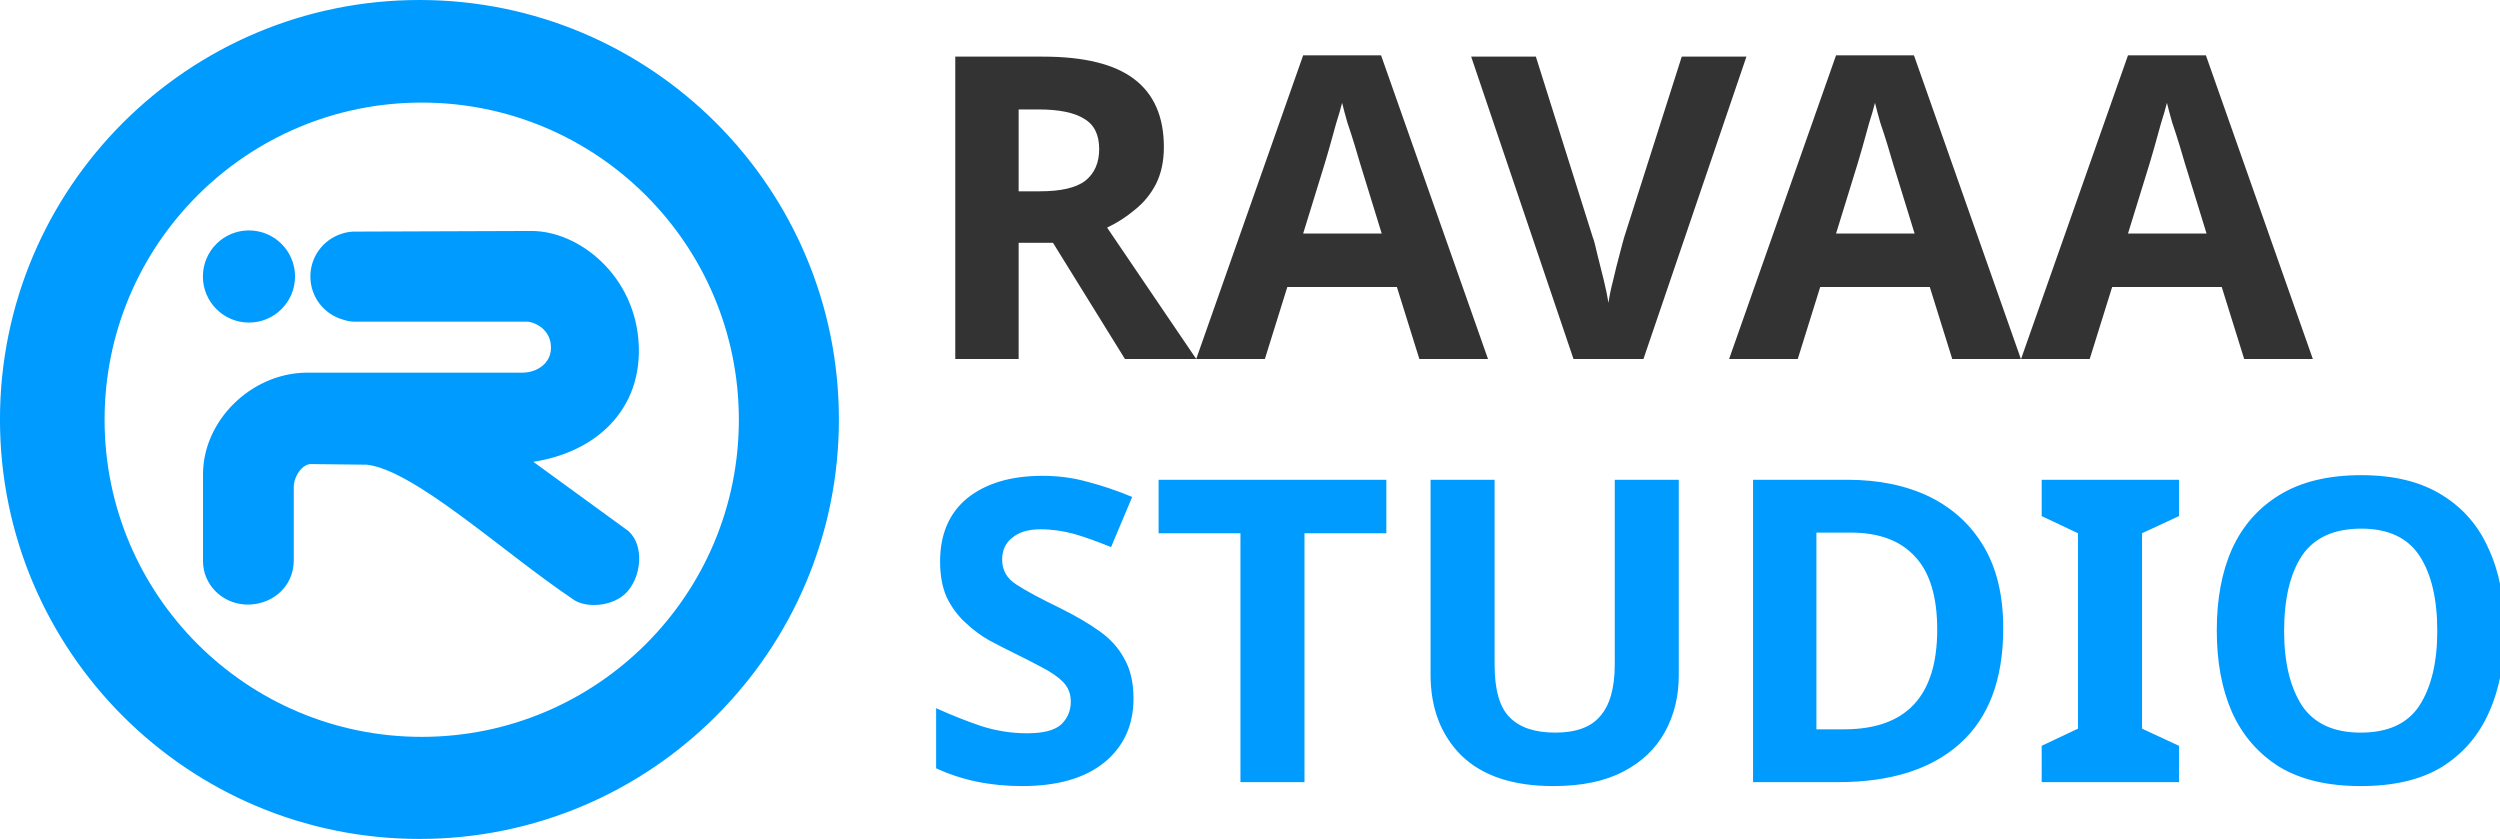
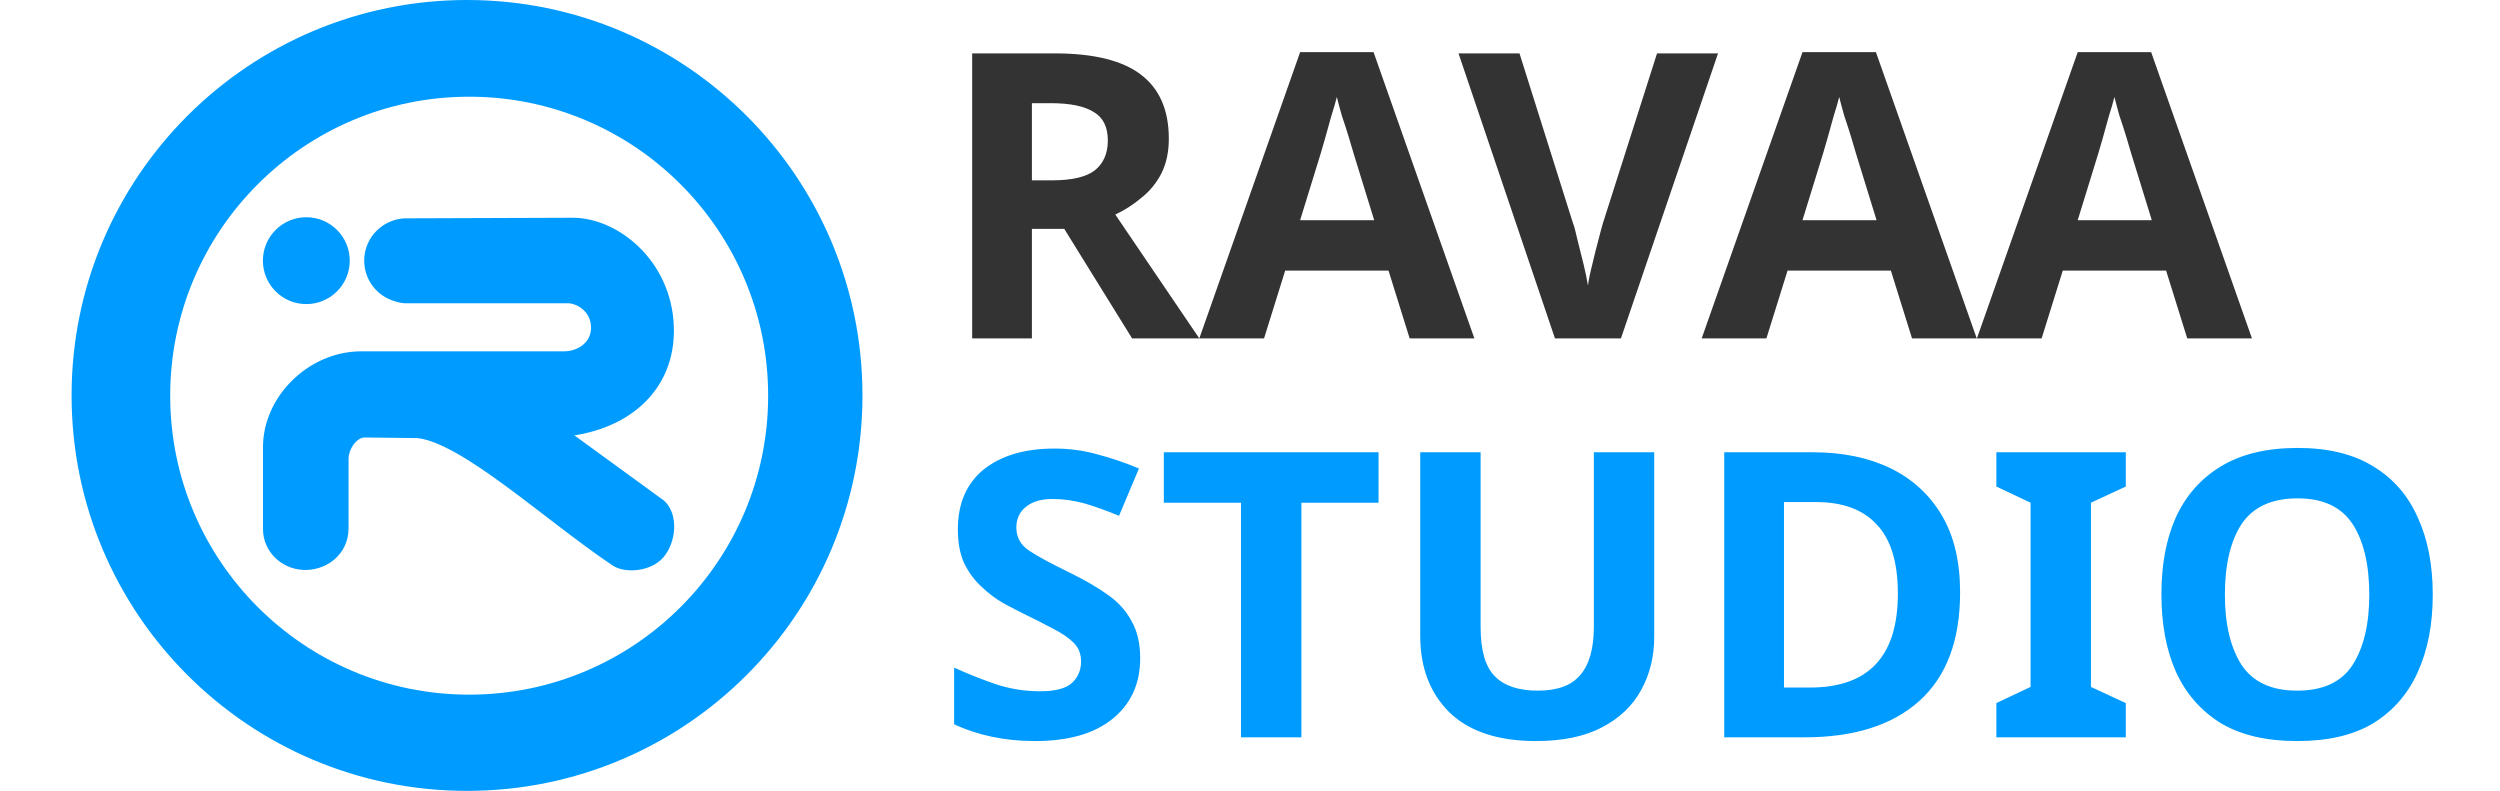
- <svg xmlns="http://www.w3.org/2000/svg" width="37.571mm" height="12.607mm" viewBox="0 0 37.571 12.607" version="1.1" id="svg284">
+ <svg xmlns="http://www.w3.org/2000/svg" width="25.929mm" height="8.202mm" viewBox="0 0 25.929 8.202" version="1.1" id="svg284">
  <defs id="defs281" />
-   <g id="layer1" transform="translate(-47.3072,-141.0775)">
-     <g id="g7419" transform="matrix(0.6349275,0,0,0.6349275,17.27056,51.50351)">
+   <g id="layer1" transform="translate(-46.56445,-141.0775)">
+     <g id="g7419" transform="matrix(0.4130853,0,0,0.4130853,27.76529,82.80047)">
      <path d="m 57.235,141.21 c -5.41,1.4e-4 -9.796,4.386 -9.796,9.796 0,5.41 4.386,9.796 9.796,9.796 5.41,0 9.796,-4.386 9.796,-9.796 0,-5.41 -4.386,-9.796 -9.796,-9.796 z m 0.054,17.441 c -4.219,0 -7.639,-3.42 -7.639,-7.639 0,-4.219 3.42,-7.639 7.639,-7.639 4.219,0 7.639,3.42 7.639,7.639 0,4.219 -3.42,7.639 -7.639,7.639 z m 2.288,-6.736 c 1.571,-0.113 2.775,-1.069 2.718,-2.642 -0.057,-1.572 -1.339,-2.6 -2.414,-2.596 l -4.213,0.015 c -0.089,0.005 -0.172,0.022 -0.248,0.049 -0.368,0.123 -0.634,0.471 -0.634,0.881 0,0.425 0.286,0.784 0.676,0.893 0.073,0.025 0.148,0.041 0.221,0.044 h 4.092 c 0.246,0 0.704,0.227 0.706,0.744 0.002,0.45 -0.39,0.728 -0.814,0.728 h -5.122 c -1.228,0.02 -2.299,1.08 -2.3,2.27 v 2.062 c 0,0.469 0.381,0.866 0.881,0.891 0.5,0.025 1.002,-0.325 1.002,-0.917 v -1.755 c 0.014,-0.308 0.242,-0.631 0.516,-0.653 l 1.351,0.015 c 1.164,0.116 3.267,2.075 4.942,3.203 0.244,0.19 0.852,0.162 1.131,-0.167 0.279,-0.329 0.338,-0.944 0.03,-1.23 z m -6.377,-3.335 c 0.529,0 0.958,-0.429 0.958,-0.958 0,-0.529 -0.429,-0.958 -0.958,-0.958 -0.529,0 -0.958,0.429 -0.958,0.958 0,0.529 0.429,0.958 0.958,0.958 z" style="clip-rule:evenodd;fill:#009bff;fill-opacity:1;fill-rule:evenodd;stroke:#009bff;stroke-width:0.265;stroke-linejoin:round;stroke-miterlimit:2;stroke-opacity:1" id="path2" />
      <text xml:space="preserve" style="font-style:normal;font-variant:normal;font-weight:800;font-stretch:normal;font-size:10.013px;line-height:1;font-family:Avenir;-inkscape-font-specification:'Avenir, Ultra-Bold';font-variant-ligatures:normal;font-variant-caps:normal;font-variant-numeric:normal;font-variant-east-asian:normal;text-decoration-color:#000000;fill:#009bff;fill-opacity:1;stroke:none;stroke-width:0.205;-inkscape-stroke:none;stop-color:#000000" x="69.013" y="149.576" id="text894">
        <tspan id="tspan892" style="font-style:normal;font-variant:normal;font-weight:800;font-stretch:normal;font-size:10.013px;font-family:Avenir;-inkscape-font-specification:'Avenir, Ultra-Bold';font-variant-ligatures:normal;font-variant-caps:normal;font-variant-numeric:normal;font-variant-east-asian:normal;fill:#333333;stroke:none;stroke-width:0.205" x="69.013" y="149.576">RAVAA</tspan>
        <tspan style="font-style:normal;font-variant:normal;font-weight:800;font-stretch:normal;font-size:10.013px;font-family:Avenir;-inkscape-font-specification:'Avenir, Ultra-Bold';font-variant-ligatures:normal;font-variant-caps:normal;font-variant-numeric:normal;font-variant-east-asian:normal;stroke:none;stroke-width:0.205" x="69.013" y="159.589" id="tspan1209">STUDIO</tspan>
      </text>
    </g>
  </g>
</svg>
